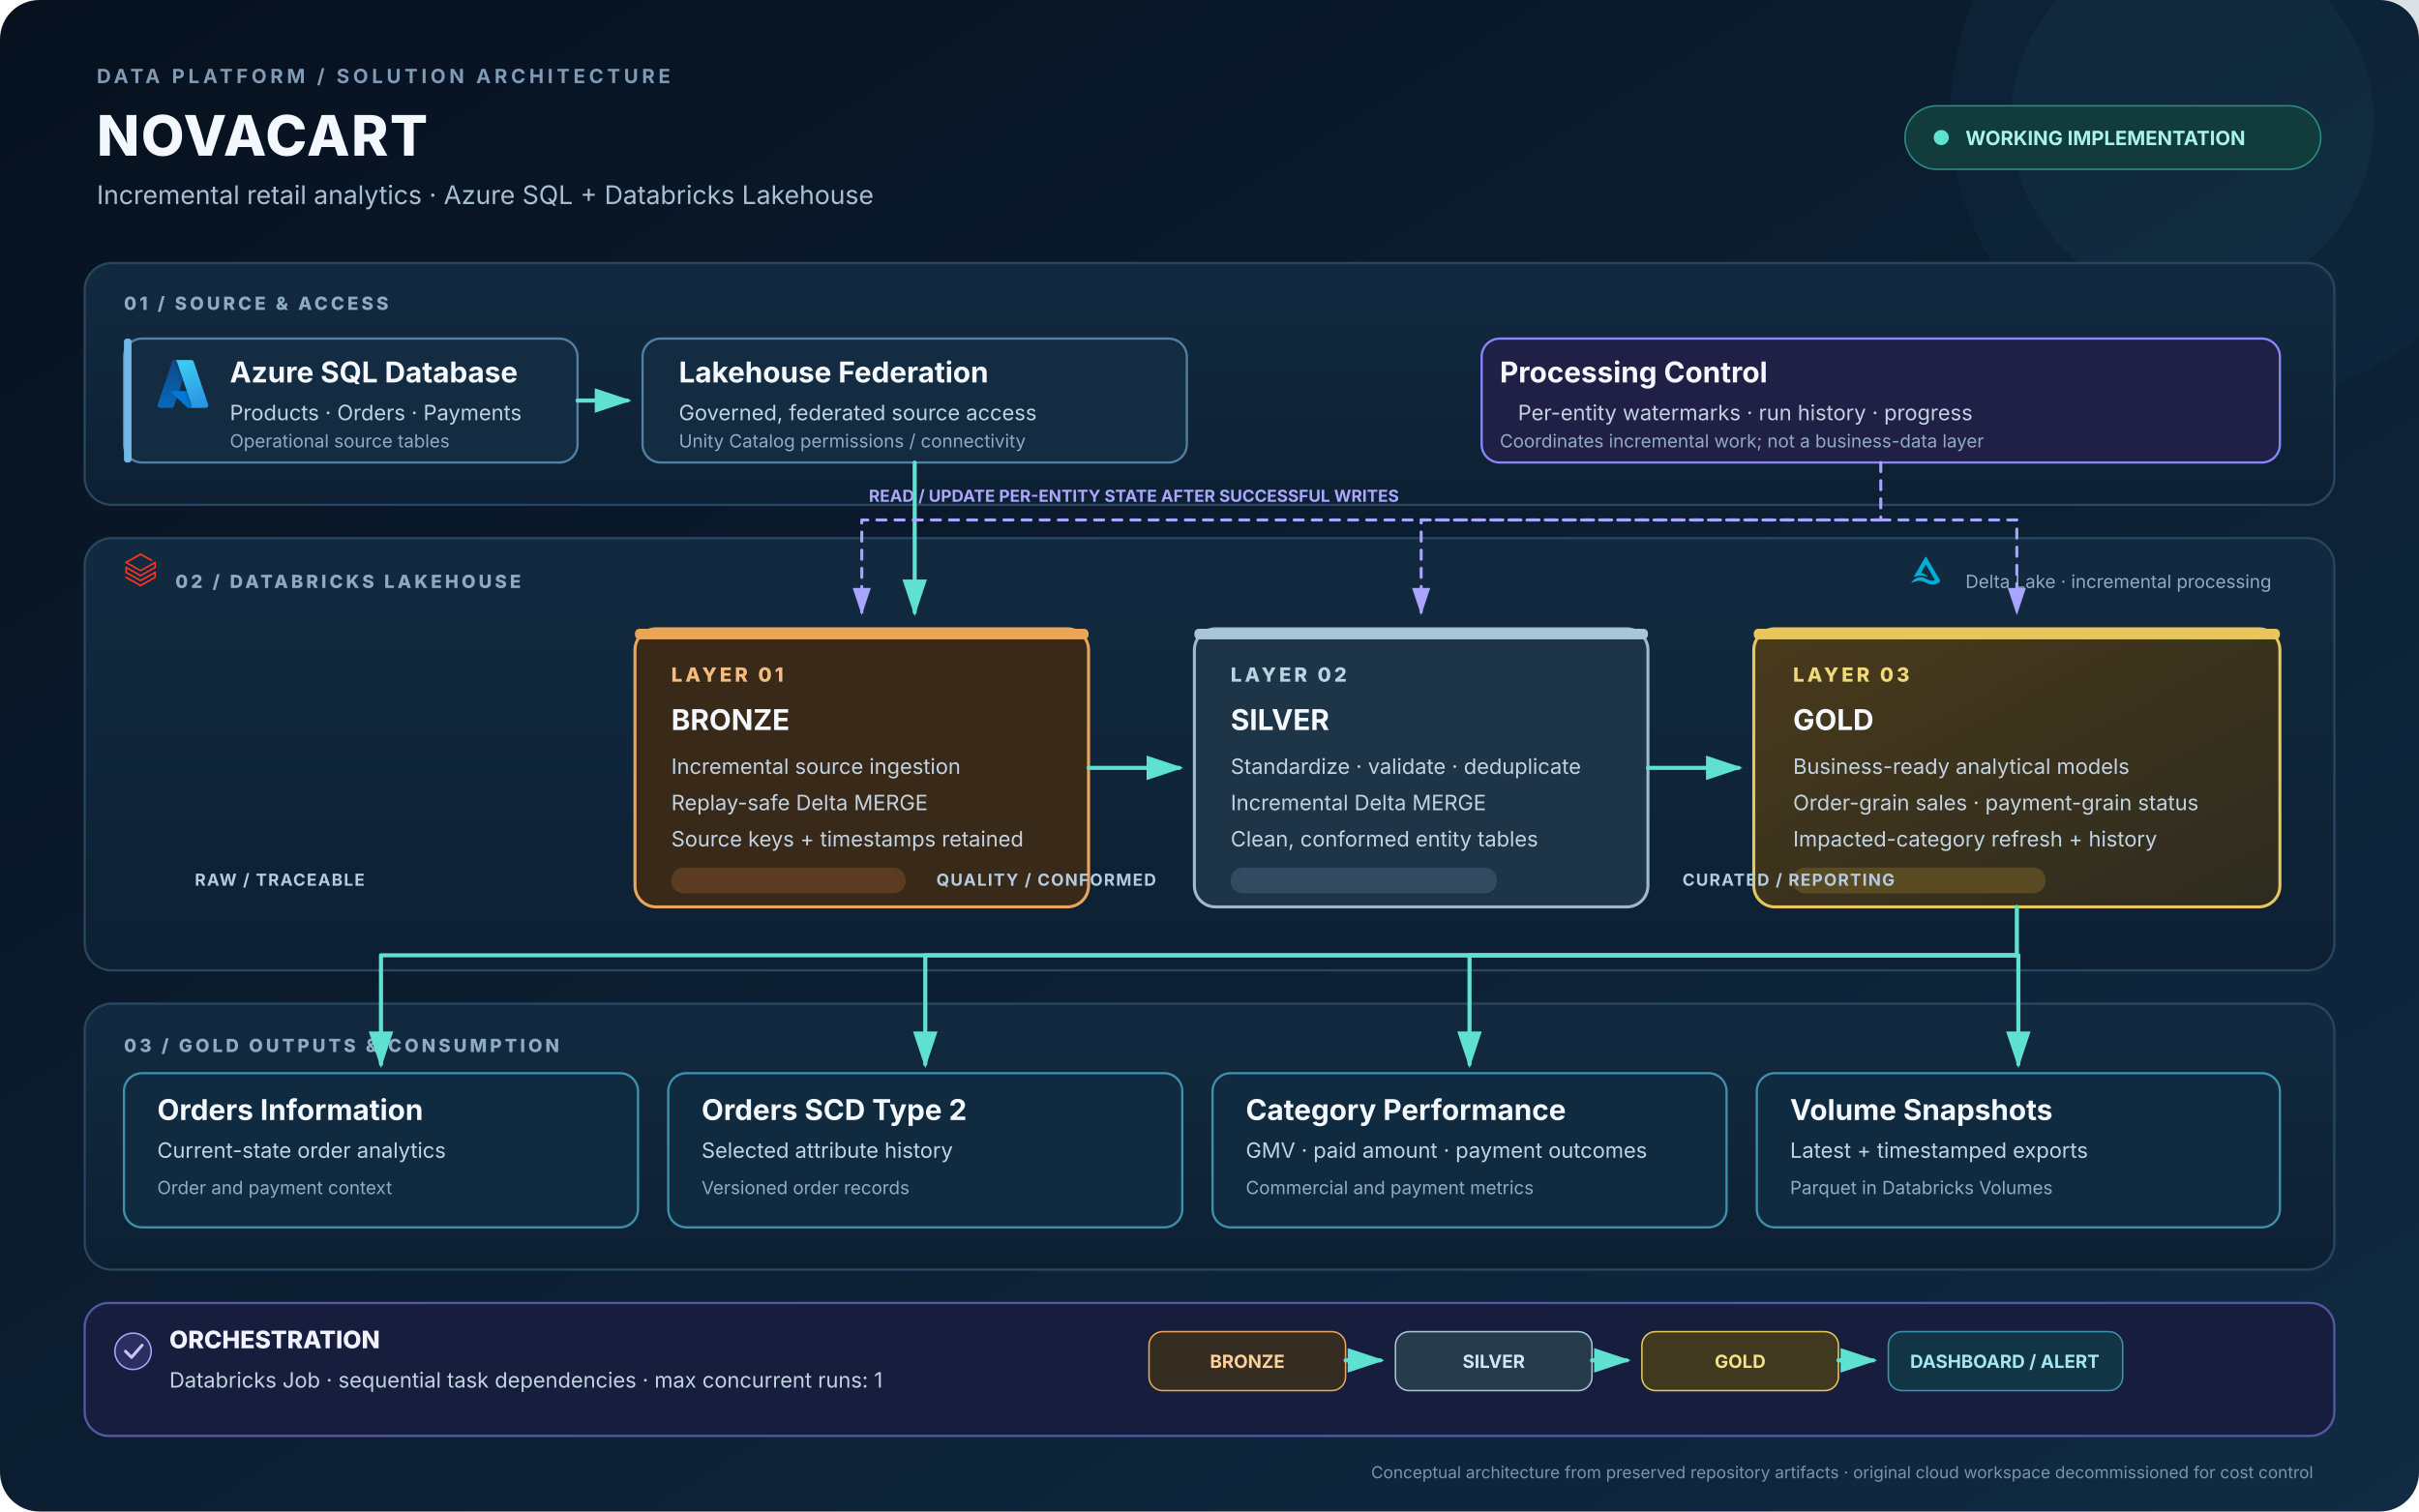
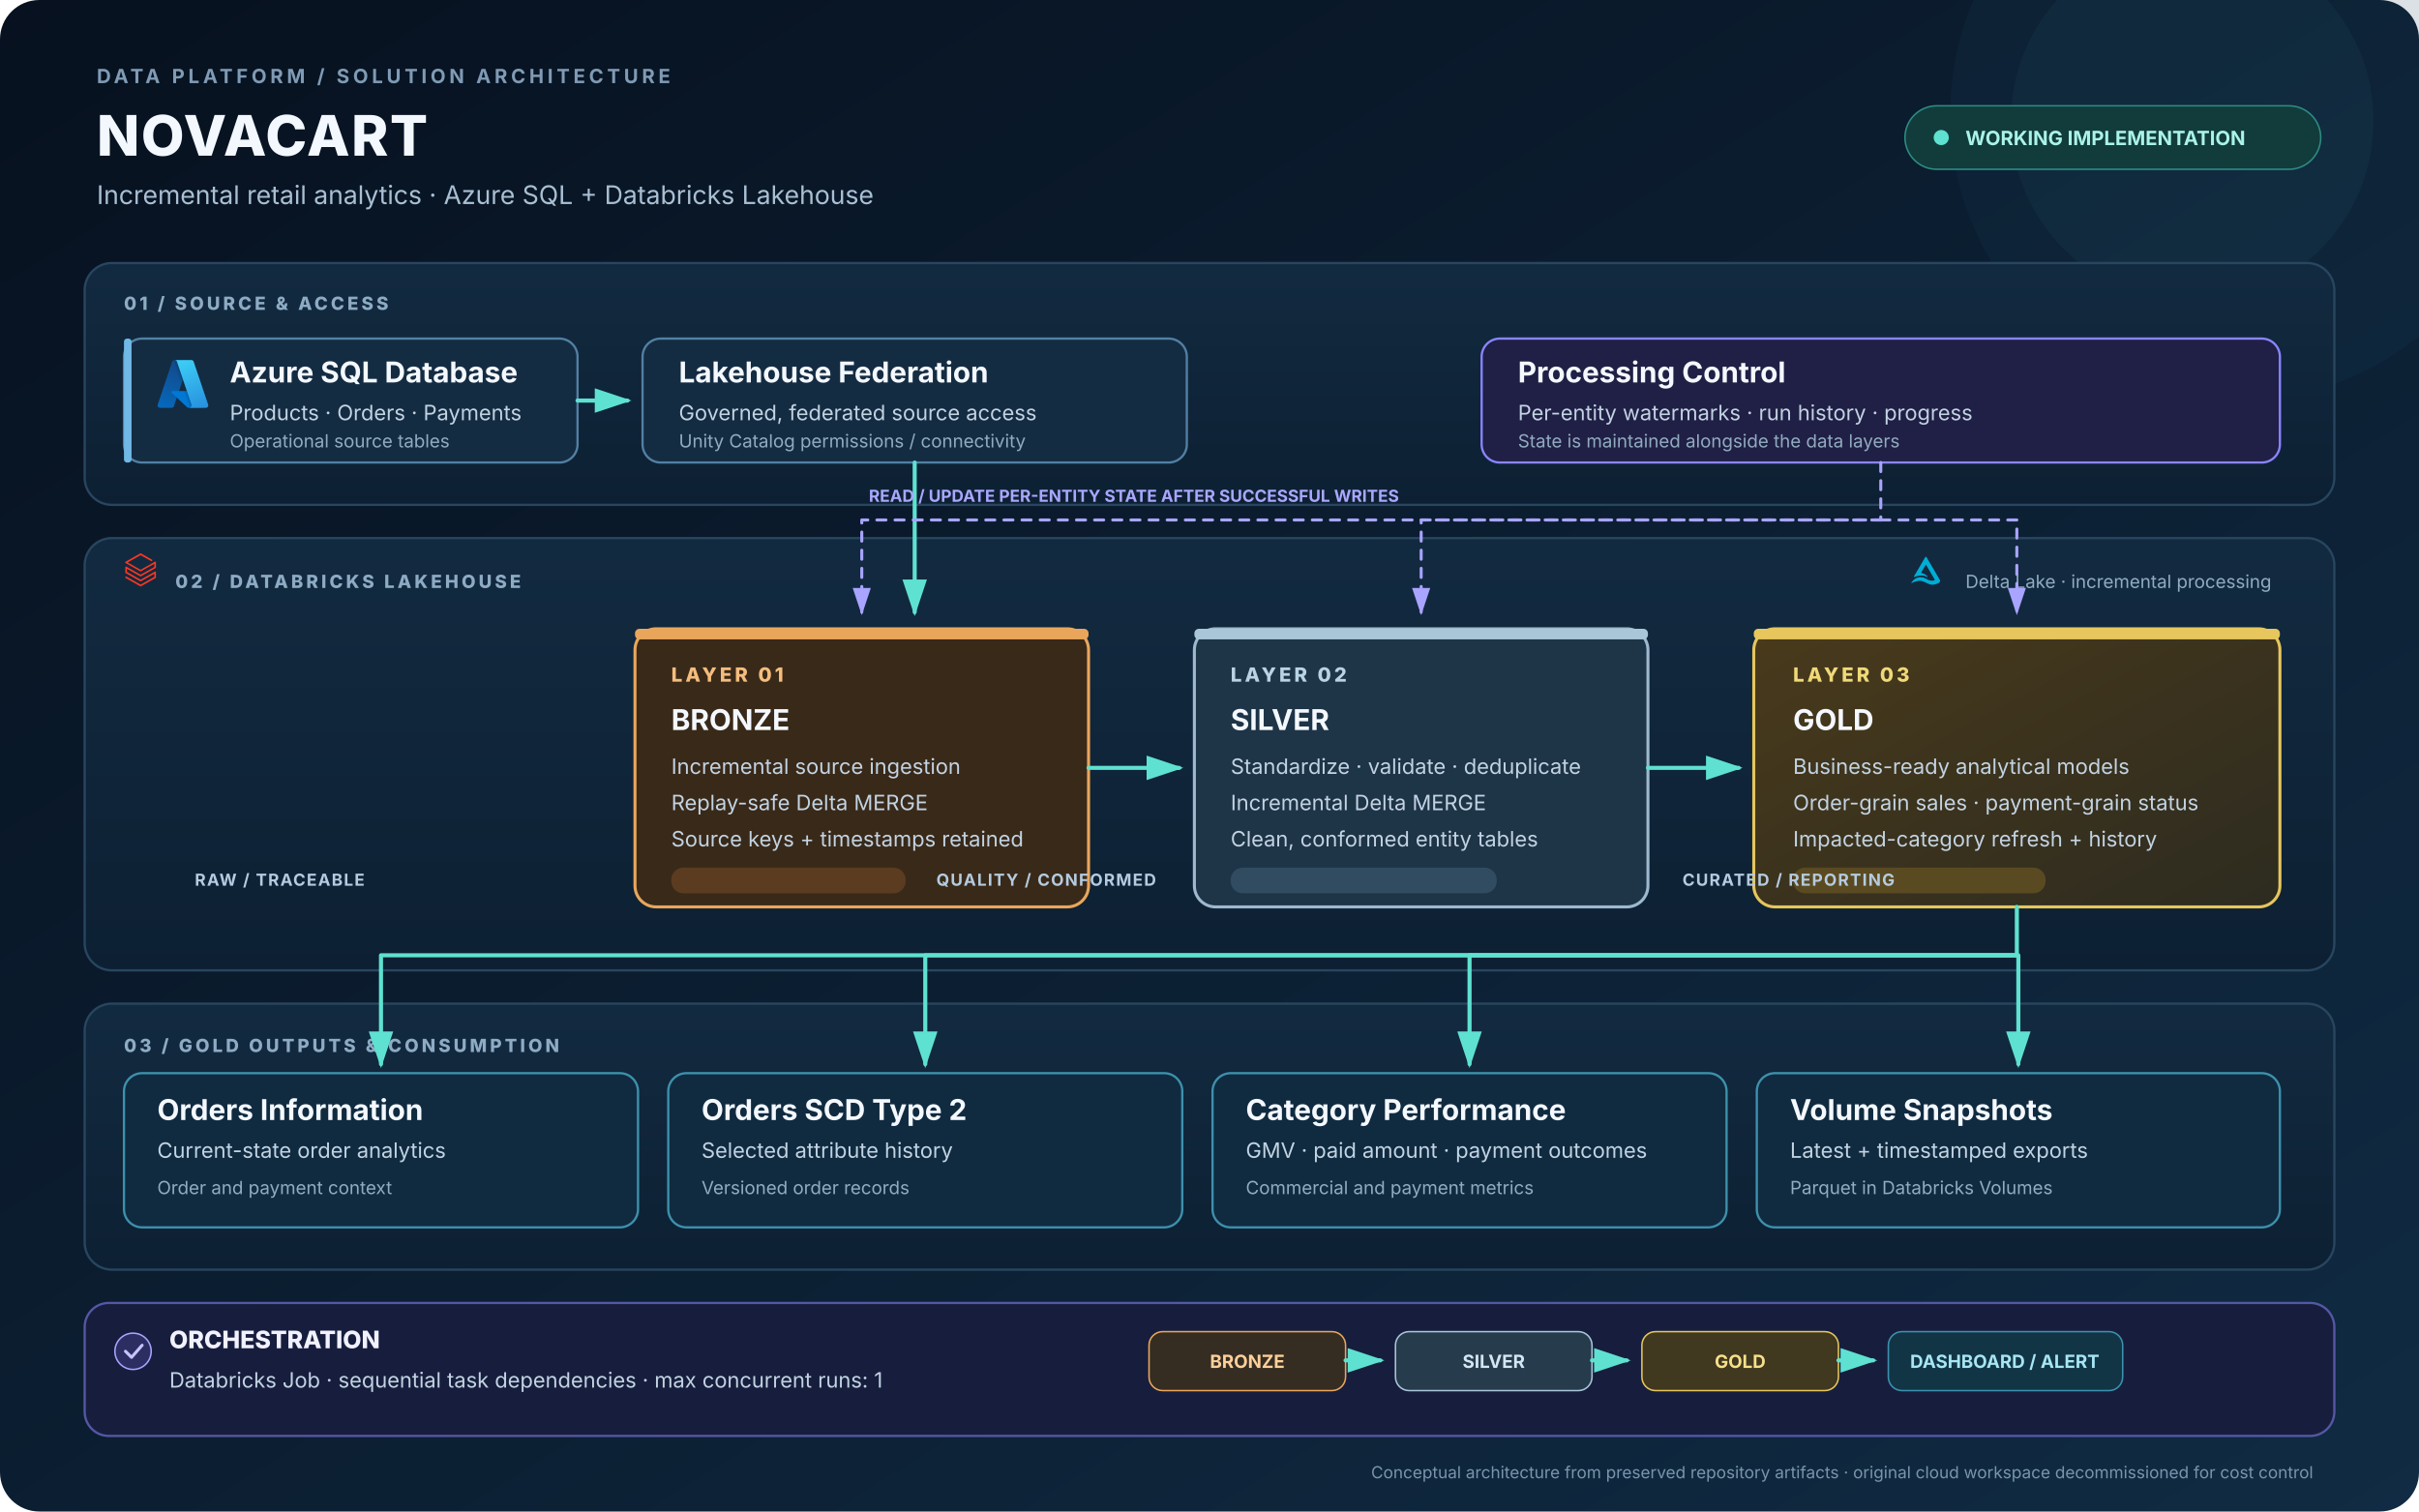
<svg xmlns="http://www.w3.org/2000/svg" width="1600" height="1000" viewBox="0 0 1600 1000" role="img" aria-labelledby="title desc">
  <defs>
    <linearGradient id="bg" x1="0" y1="0" x2="1" y2="1">
      <stop offset="0" stop-color="#07111f" />
      <stop offset="1" stop-color="#102b43" />
    </linearGradient>
    <linearGradient id="panel" x1="0" y1="0" x2="0" y2="1">
      <stop offset="0" stop-color="#122a40" />
      <stop offset="1" stop-color="#0d2033" />
    </linearGradient>
    <linearGradient id="goldPanel" x1="0" y1="0" x2="1" y2="1">
      <stop offset="0" stop-color="#493a1b" />
      <stop offset="1" stop-color="#2d2b20" />
    </linearGradient>
    <marker id="arrow" markerWidth="10" markerHeight="10" refX="8" refY="3" orient="auto">
      <path d="M0,0 L0,6 L9,3 z" fill="#5ee1d0" />
    </marker>
    <marker id="arrowPurple" markerWidth="10" markerHeight="10" refX="8" refY="3" orient="auto">
      <path d="M0,0 L0,6 L9,3 z" fill="#a8a4ff" />
    </marker>
    <style>
    text{font-family:Inter,Segoe UI,Arial,sans-serif}.eyebrow{font-size:13px;font-weight:700;letter-spacing:2.4px;fill:#7f9bb5}.title{font-size:37px;font-weight:800;letter-spacing:1px;fill:#f3f8ff}.subtitle{font-size:17px;fill:#a9bfd3}.panel{fill:url(#panel);stroke:#28465f;stroke-width:1.5}.source{fill:#142c42;stroke:#5280a3;stroke-width:1.5}.control{fill:#201f45;stroke:#8985ff;stroke-width:1.5}.bronze{fill:#392919;stroke:#e9a65b;stroke-width:2}.silver{fill:#1e3447;stroke:#9eb9ce;stroke-width:2}.gold{fill:url(#goldPanel);stroke:#e6c65d;stroke-width:2}.output{fill:#102b40;stroke:#3d91ad;stroke-width:1.5}.stage{font-size:12px;font-weight:800;letter-spacing:2px;fill:#8eabc4}.cardTitle{font-size:19px;font-weight:750;fill:#f4f8ff}.body{font-size:14px;fill:#c2d3e2}.muted{font-size:12px;fill:#91abc0}.chip{font-size:11px;font-weight:700;letter-spacing:.8px;fill:#b5cbe0}.line{fill:none;stroke:#5ee1d0;stroke-width:2.7;stroke-linecap:round;stroke-linejoin:round;marker-end:url(#arrow)}.controlLine{fill:none;stroke:#a8a4ff;stroke-width:2;stroke-dasharray:6 6;stroke-linecap:round;stroke-linejoin:round;marker-end:url(#arrowPurple)}.rule{stroke:#29465e;stroke-width:1}
  </style>
  </defs>
  <rect width="1600" height="1000" rx="26" fill="url(#bg)" />
  <circle cx="1480" cy="75" r="190" fill="#17415a" opacity=".16" />
  <circle cx="1450" cy="80" r="120" fill="#347b87" opacity=".08" />
  <text x="64" y="55" class="eyebrow">DATA PLATFORM / SOLUTION ARCHITECTURE</text>
  <text x="64" y="103" class="title">NOVACART</text>
  <text x="64" y="135" class="subtitle">Incremental retail analytics · Azure SQL + Databricks Lakehouse</text>
  <rect x="1260" y="70" width="275" height="42" rx="21" fill="#123c3c" stroke="#2d8c83" />
  <circle cx="1284" cy="91" r="5" fill="#5ee1d0" />
  <text x="1300" y="96" font-size="13" font-weight="700" fill="#aaf3e9">WORKING IMPLEMENTATION</text>
  <rect x="56" y="174" width="1488" height="160" rx="18" class="panel" />
  <text x="82" y="205" class="stage">01 / SOURCE &amp; ACCESS</text>
  <rect x="82" y="224" width="300" height="82" rx="12" class="source" />
  <rect x="82" y="224" width="5" height="82" rx="2" fill="#70b8e6" />
  <svg x="104" y="237" width="34" height="34" viewBox="0 0 128 128" preserveAspectRatio="xMidYMid meet">
    <defs>
      <linearGradient id="azure-original-a" x1="60.919" y1="9.602" x2="18.667" y2="134.423" gradientUnits="userSpaceOnUse">
        <stop stop-color="#114A8B" />
        <stop offset="1" stop-color="#0669BC" />
      </linearGradient>
      <linearGradient id="azure-original-b" x1="74.117" y1="67.772" x2="64.344" y2="71.076" gradientUnits="userSpaceOnUse">
        <stop stop-opacity=".3" />
        <stop offset=".071" stop-opacity=".2" />
        <stop offset=".321" stop-opacity=".1" />
        <stop offset=".623" stop-opacity=".05" />
        <stop offset="1" stop-opacity="0" />
      </linearGradient>
      <linearGradient id="azure-original-c" x1="68.742" y1="5.961" x2="115.122" y2="129.525" gradientUnits="userSpaceOnUse">
        <stop stop-color="#3CCBF4" />
        <stop offset="1" stop-color="#2892DF" />
      </linearGradient>
    </defs>
    <path d="M46.09.002h40.685L44.541 125.137a6.485 6.485 0 01-6.146 4.413H6.733a6.482 6.482 0 01-5.262-2.699 6.474 6.474 0 01-.876-5.848L39.944 4.414A6.488 6.488 0 0146.09 0z" fill="url(#azure-original-a)" transform="translate(.587 4.468) scale(.91904)" />
    <path d="M97.28 81.607H37.987a2.743 2.743 0 00-1.874 4.751l38.1 35.562a5.991 5.991 0 004.087 1.61h33.574z" fill="#0078d4" />
    <path d="M46.09.002A6.434 6.434 0 0039.93 4.5L.644 120.897a6.469 6.469 0 006.106 8.653h32.48a6.942 6.942 0 005.328-4.531l7.834-23.089 27.985 26.101a6.618 6.618 0 004.165 1.519h36.396l-15.963-45.616-46.533.011L86.922.002z" fill="url(#azure-original-b)" transform="translate(.587 4.468) scale(.91904)" />
    <path d="M98.055 4.408A6.476 6.476 0 0091.917.002H46.575a6.478 6.478 0 016.137 4.406l39.35 116.594a6.476 6.476 0 01-6.137 8.55h45.344a6.48 6.48 0 006.136-8.55z" fill="url(#azure-original-c)" transform="translate(.587 4.468) scale(.91904)" />
  </svg>
  <text x="152" y="253" class="cardTitle">Azure SQL Database</text>
  <text x="152" y="278" class="body">Products · Orders · Payments</text>
  <text x="152" y="296" class="muted">Operational source tables</text>
  <path d="M382 265 H415" class="line" />
  <rect x="425" y="224" width="360" height="82" rx="12" class="source" />
  <text x="449" y="253" class="cardTitle">Lakehouse Federation</text>
  <text x="449" y="278" class="body">Governed, federated source access</text>
  <text x="449" y="296" class="muted">Unity Catalog permissions / connectivity</text>
  <rect x="980" y="224" width="528" height="82" rx="12" class="control" />
-   <text x="992" y="253" class="cardTitle">Processing Control</text>
+   <text x="1004" y="253" class="cardTitle">Processing Control</text>
  <text x="1004" y="278" class="body">Per-entity watermarks · run history · progress</text>
-   <text x="992" y="296" class="muted">Coordinates incremental work; not a business-data layer</text>
+   <text x="1004" y="296" class="muted">State is maintained alongside the data layers</text>
  <rect x="56" y="356" width="1488" height="286" rx="18" class="panel" />
  <path d="M605 306 V405" class="line" />
  <svg x="82" y="366" width="22" height="22" viewBox="0 0 24 24" aria-label="Databricks logo">
    <path fill="#FF3621" d="M.95 14.184L12 20.403l9.919-5.55v2.21L12 22.662l-10.484-5.96-.565.308v.77L12 24l11.05-6.218v-4.317l-.515-.309L12 19.118l-9.867-5.653v-2.21L12 16.805l11.05-6.218V6.32l-.515-.308L12 11.974 2.647 6.681 12 1.388l7.76 4.368.668-.411v-.566L12 0 .95 6.27v.72L12 13.207l9.919-5.55v2.26L12 15.52 1.516 9.56 1 9.868Z" />
  </svg>
  <text x="116" y="389" class="stage">02 / DATABRICKS LAKEHOUSE</text>
  <svg x="1260" y="366" width="28" height="22" viewBox="60 5 75 70" preserveAspectRatio="xMidYMid meet">
    <path d="M126.217 60.953L98.361 13.347c-.629-1.074-2.166-1.074-2.776 0L71.911 53.808c-.407.703.333 1.536 1.073 1.185.315-.148.666-.296 1.055-.426v.019s.648-.259 1.74-.592l3.72-1.018c3.35-.777 7.719-1.407 11.68-.74 3.628.611 6.164 1.573 8.015 2.536.851.444 1.647-.666.962-1.333-2.647-2.573-6.719-5.664-12.901-6.978-.278-.056-.407-.37-.259-.592l9.31-15.937a.8.8 0 0 1 1.37 0l17.769 30.411a1.18 1.18 0 0 1-.648 1.703c-1.388.463-3.054.814-4.923.814-1.185 0-2.388-.148-3.573-.426 0 0-3.443-.537-8.051-3.295s-13.493-6.256-23.47-.574c-4.257 2.739-7.089 6.46-8.57 8.81-.241.37.166.814.555.592 3.424-1.832 12.66-6.145 20.99-4.609 4.942.925 10.606 4.664 16.473 6.793 9.718 3.609 19.268-2.425 19.287-2.443.999-.666 1.592-1.166 1.703-1.259l.129-.111c1.537-1.333 1.907-3.591.87-5.386z" fill="#00add4" />
  </svg>
  <text x="1300" y="389" class="muted">Delta Lake · incremental processing</text>
  <rect x="420" y="416" width="300" height="184" rx="14" class="bronze" />
  <rect x="420" y="416" width="300" height="7" rx="3" fill="#e9a65b" />
  <text x="444" y="451" font-size="13" font-weight="800" letter-spacing="2" fill="#f5bd7d">LAYER 01</text>
  <text x="444" y="483" class="cardTitle">BRONZE</text>
  <text x="444" y="512" class="body">Incremental source ingestion</text>
  <text x="444" y="536" class="body">Replay-safe Delta MERGE</text>
  <text x="444" y="560" class="body">Source keys + timestamps retained</text>
  <rect x="444" y="574" width="155" height="17" rx="8" fill="#5b3c20" />
  <text x="185" y="586" text-anchor="middle" class="chip">RAW / TRACEABLE</text>
  <path d="M720 508 H780" class="line" />
  <rect x="790" y="416" width="300" height="184" rx="14" class="silver" />
  <rect x="790" y="416" width="300" height="7" rx="3" fill="#a9c6d9" />
  <text x="814" y="451" font-size="13" font-weight="800" letter-spacing="2" fill="#b9d3e3">LAYER 02</text>
  <text x="814" y="483" class="cardTitle">SILVER</text>
  <text x="814" y="512" class="body">Standardize · validate · deduplicate</text>
  <text x="814" y="536" class="body">Incremental Delta MERGE</text>
  <text x="814" y="560" class="body">Clean, conformed entity tables</text>
  <rect x="814" y="574" width="176" height="17" rx="8" fill="#314b60" />
  <text x="692" y="586" text-anchor="middle" class="chip">QUALITY / CONFORMED</text>
  <path d="M1090 508 H1150" class="line" />
  <rect x="1160" y="416" width="348" height="184" rx="14" class="gold" />
  <rect x="1160" y="416" width="348" height="7" rx="3" fill="#e6c65d" />
  <text x="1186" y="451" font-size="13" font-weight="800" letter-spacing="2" fill="#f0d978">LAYER 03</text>
  <text x="1186" y="483" class="cardTitle">GOLD</text>
  <text x="1186" y="512" class="body">Business-ready analytical models</text>
  <text x="1186" y="536" class="body">Order-grain sales · payment-grain status</text>
  <text x="1186" y="560" class="body">Impacted-category refresh + history</text>
  <rect x="1186" y="574" width="167" height="17" rx="8" fill="#5a4a22" />
  <text x="1183" y="586" text-anchor="middle" class="chip">CURATED / REPORTING</text>
  <path d="M1244 306 V344 H570 V405" class="controlLine" />
  <path d="M1244 344 H940 V405" class="controlLine" />
  <path d="M1244 344 H1334 V405" class="controlLine" />
  <text x="750" y="332" text-anchor="middle" font-size="11" font-weight="700" fill="#aaa7ff">READ / UPDATE PER-ENTITY STATE AFTER SUCCESSFUL WRITES</text>
  <rect x="56" y="664" width="1488" height="176" rx="18" class="panel" />
  <text x="82" y="696" class="stage">03 / GOLD OUTPUTS &amp; CONSUMPTION</text>
  <path d="M1334 600 V632 H252 V704" class="line" />
  <path d="M1334 632 H612 V704" class="line" />
  <path d="M1334 632 H972 V704" class="line" />
  <path d="M1334 632 H1335 V704" class="line" />
  <rect x="82" y="710" width="340" height="102" rx="12" class="output" />
  <text x="104" y="741" class="cardTitle" font-size="17">Orders Information</text>
  <text x="104" y="766" class="body">Current-state order analytics</text>
  <text x="104" y="790" class="muted">Order and payment context</text>
  <rect x="442" y="710" width="340" height="102" rx="12" class="output" />
  <text x="464" y="741" class="cardTitle" font-size="17">Orders SCD Type 2</text>
  <text x="464" y="766" class="body">Selected attribute history</text>
  <text x="464" y="790" class="muted">Versioned order records</text>
  <rect x="802" y="710" width="340" height="102" rx="12" class="output" />
  <text x="824" y="741" class="cardTitle" font-size="17">Category Performance</text>
  <text x="824" y="766" class="body">GMV · paid amount · payment outcomes</text>
  <text x="824" y="790" class="muted">Commercial and payment metrics</text>
  <rect x="1162" y="710" width="346" height="102" rx="12" class="output" />
  <text x="1184" y="741" class="cardTitle" font-size="17">Volume Snapshots</text>
  <text x="1184" y="766" class="body">Latest + timestamped exports</text>
  <text x="1184" y="790" class="muted">Parquet in Databricks Volumes</text>
  <rect x="56" y="862" width="1488" height="88" rx="16" fill="#171e3d" stroke="#5557a4" stroke-width="1.5" />
  <circle cx="88" cy="894" r="12" fill="#2c2e61" stroke="#a8a4ff" />
  <path d="M83 894 l4 4 7 -8" fill="none" stroke="#c6c4ff" stroke-width="2" stroke-linecap="round" stroke-linejoin="round" />
  <text x="112" y="892" font-size="16" font-weight="800" fill="#f2f1ff">ORCHESTRATION</text>
  <text x="112" y="918" class="body">Databricks Job · sequential task dependencies · max concurrent runs: 1</text>
  <g transform="translate(760 881)">
    <rect width="130" height="39" rx="9" fill="#352d22" stroke="#e9a65b" />
    <text x="65" y="24" text-anchor="middle" font-size="12" font-weight="700" fill="#ffd09a">BRONZE</text>
    <path d="M130 19 H153" class="line" />
    <rect x="163" width="130" height="39" rx="9" fill="#263b4c" stroke="#a9c6d9" />
    <text x="228" y="24" text-anchor="middle" font-size="12" font-weight="700" fill="#d4e6f3">SILVER</text>
    <path d="M293 19 H316" class="line" />
    <rect x="326" width="130" height="39" rx="9" fill="#40381f" stroke="#e6c65d" />
    <text x="391" y="24" text-anchor="middle" font-size="12" font-weight="700" fill="#f6e08a">GOLD</text>
    <path d="M456 19 H479" class="line" />
    <rect x="489" width="155" height="39" rx="9" fill="#123545" stroke="#3d91ad" />
    <text x="566" y="24" text-anchor="middle" font-size="12" font-weight="700" fill="#a6e6f4">DASHBOARD / ALERT</text>
  </g>
  <text x="1530" y="978" text-anchor="end" font-size="11" fill="#7895ad">Conceptual architecture from preserved repository artifacts · original cloud workspace decommissioned for cost control</text>
</svg>
